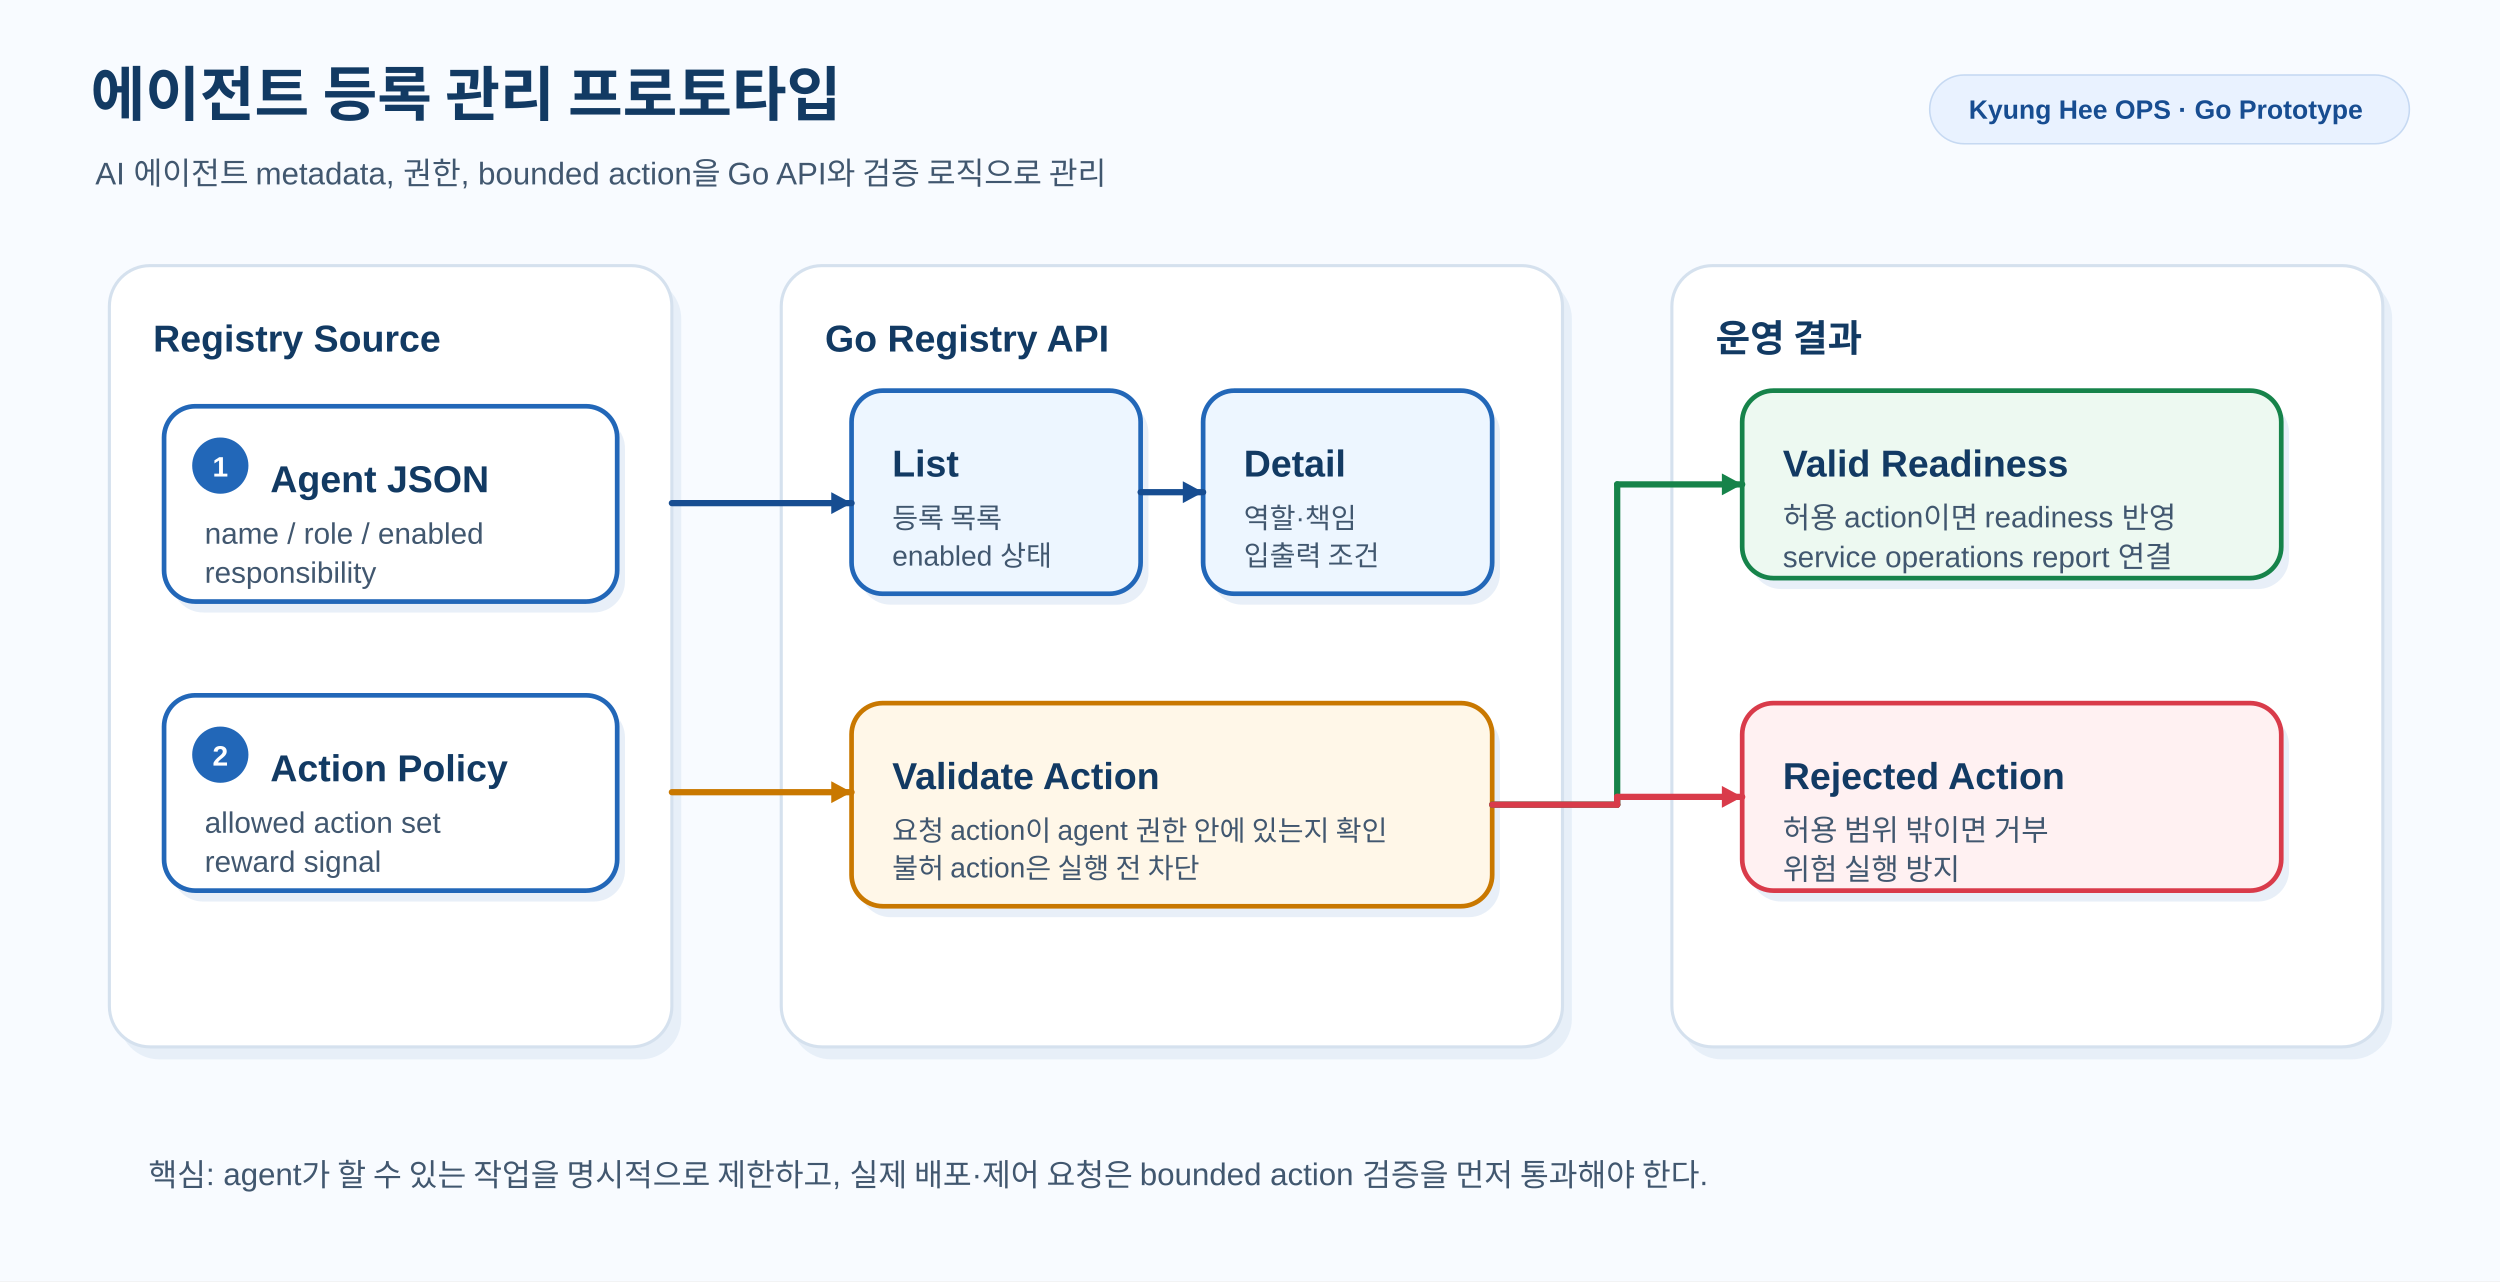
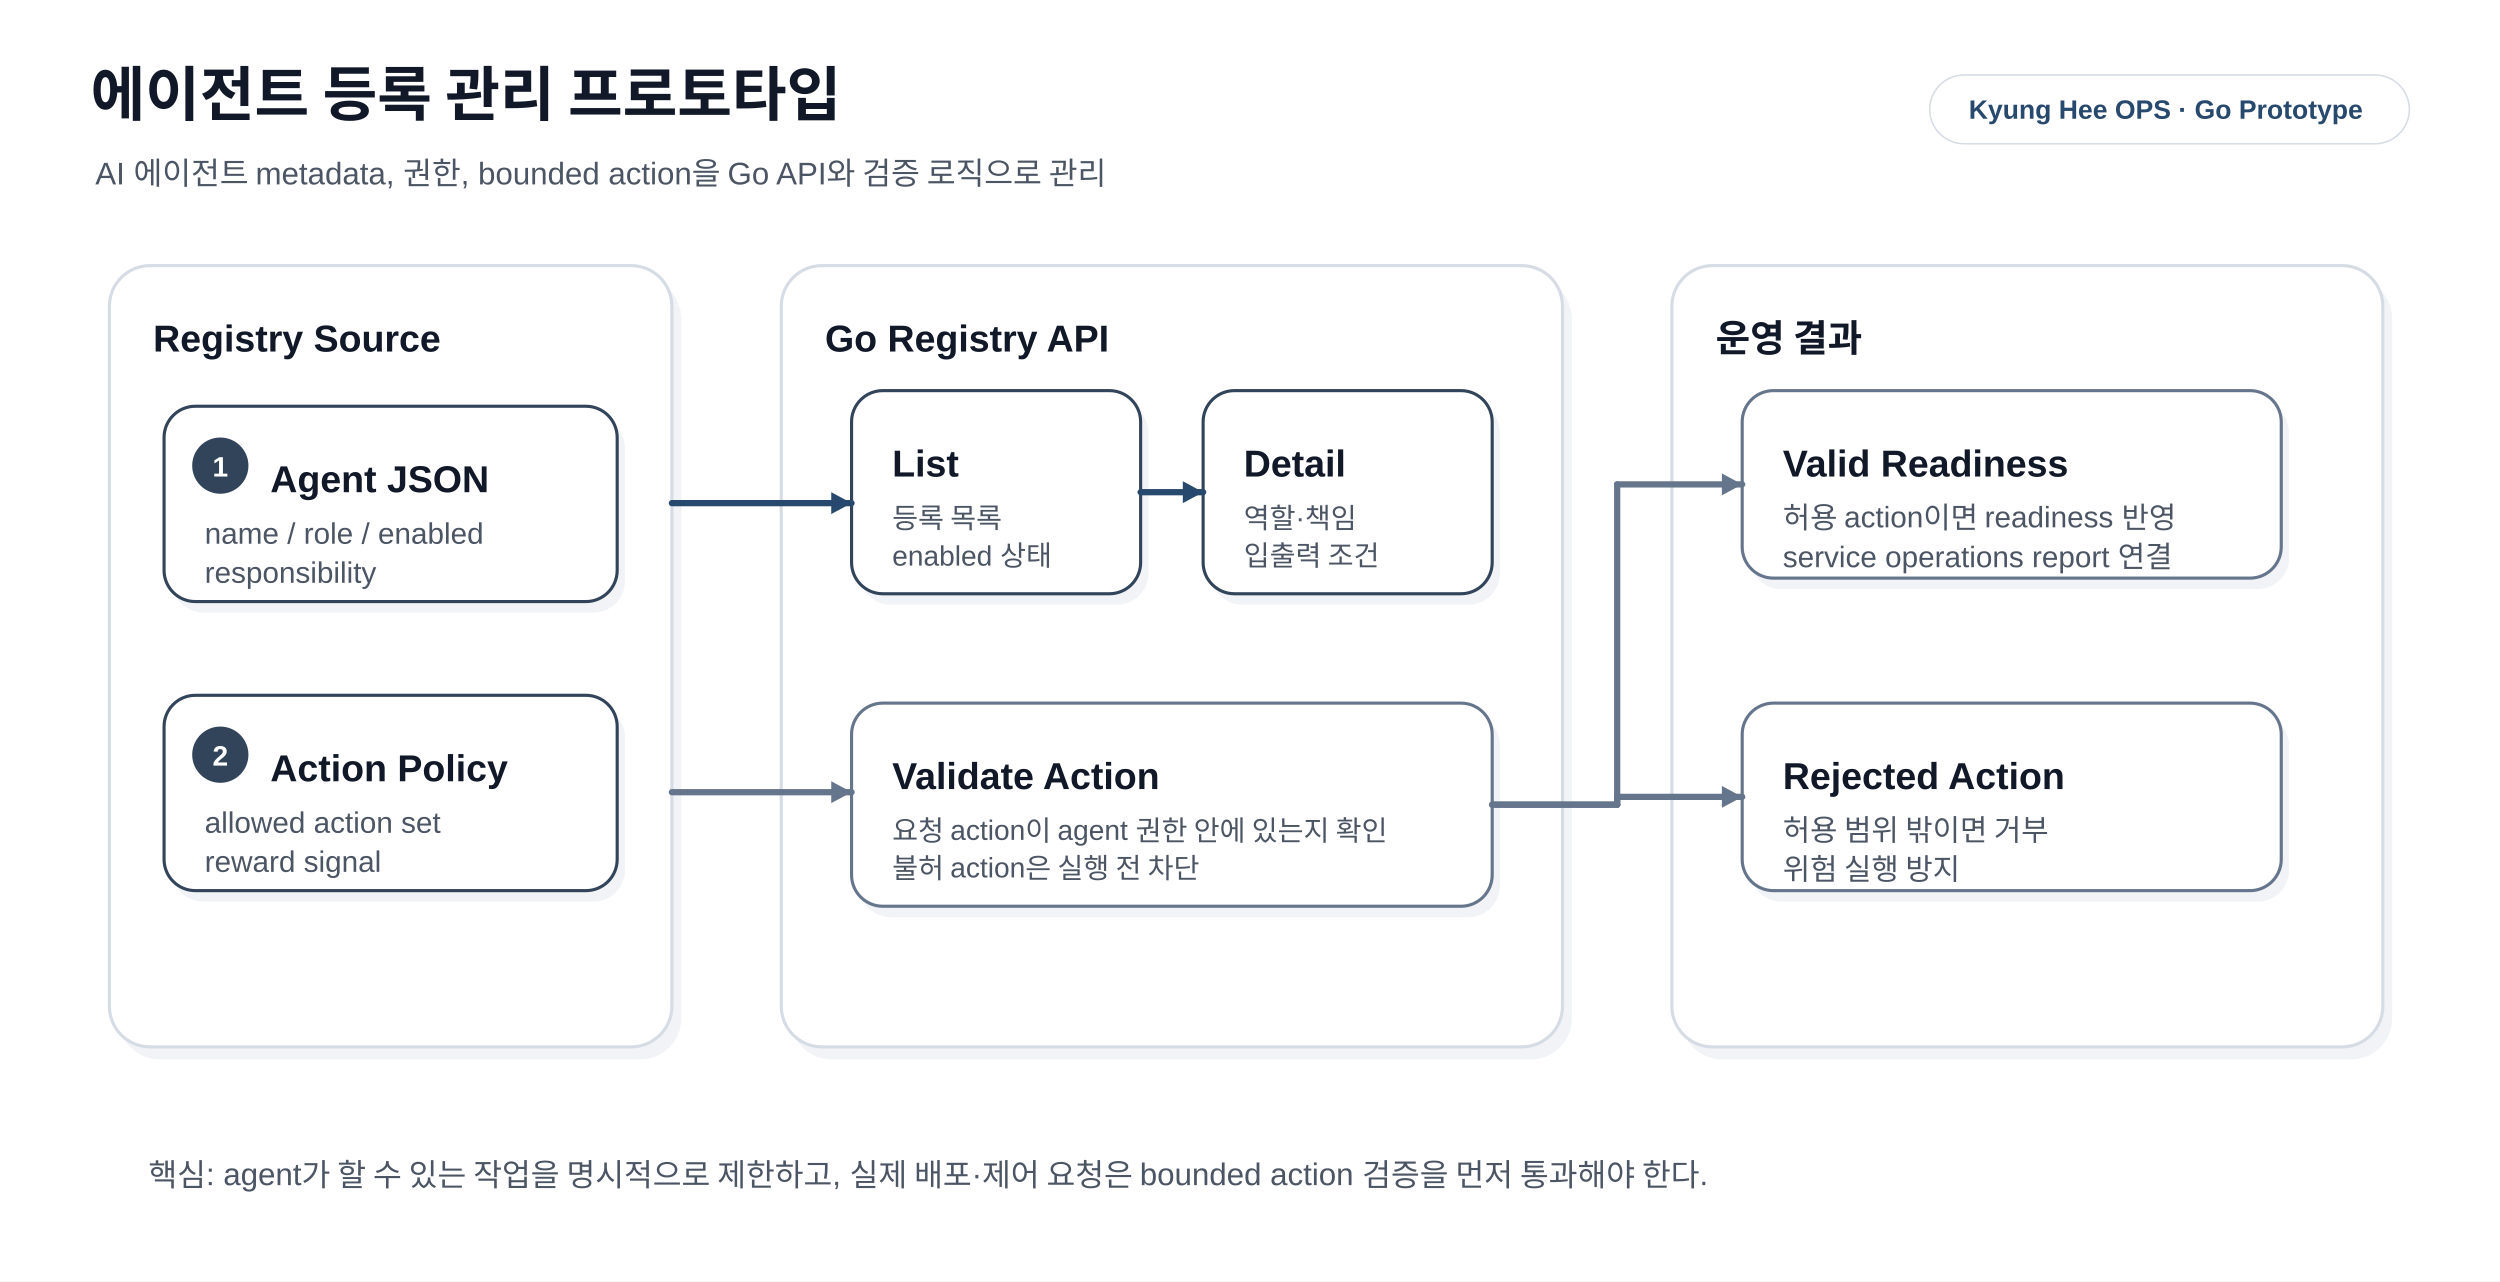
<svg xmlns="http://www.w3.org/2000/svg" width="1600" height="820" viewBox="0 0 1600 820">
  <defs>
    <filter id="softShadow" x="-20%" y="-20%" width="140%" height="140%">
-       <feDropShadow dx="0" dy="10" stdDeviation="10" flood-color="#1b3c5d" flood-opacity="0.12" />
+       <feDropShadow dx="0" dy="8" stdDeviation="8" flood-color="#111827" flood-opacity="0.08" />
    </filter>
  </defs>
-   <rect width="1600" height="820" fill="#f8fbff" />
-   <text x="58" y="74" fill="#123a63" font-family="Malgun Gothic, Pretendard, Noto Sans KR, Arial, sans-serif" font-size="38" font-weight="700" text-anchor="start">에이전트 등록 관리 프로토타입</text>
-   <text x="61" y="118" fill="#41576f" font-family="Malgun Gothic, Pretendard, Noto Sans KR, Arial, sans-serif" font-size="20" font-weight="400" text-anchor="start">AI 에이전트 metadata, 권한, bounded action을 Go API와 검증 로직으로 관리</text>
-   <rect x="1235" y="48" width="307" height="44" rx="22" fill="#e9f2ff" stroke="#c6d9f2" stroke-width="1" />
-   <text x="1260" y="76" fill="#174d91" font-family="Malgun Gothic, Pretendard, Noto Sans KR, Arial, sans-serif" font-size="17" font-weight="700" text-anchor="start">Kyung Hee OPS · Go Prototype</text>
-   <rect x="76" y="178" width="360" height="500" rx="26" fill="#d8e5f3" stroke="#d8e5f3" stroke-width="0" opacity="0.55" />
-   <rect x="70" y="170" width="360" height="500" rx="26" fill="#ffffff" stroke="#d5e1ee" stroke-width="2" />
-   <text x="98" y="225" fill="#123a63" font-family="Malgun Gothic, Pretendard, Noto Sans KR, Arial, sans-serif" font-size="24" font-weight="700" text-anchor="start">Registry Source</text>
-   <rect x="110" y="267" width="290" height="125" rx="20" fill="#dce7f4" stroke="#dce7f4" stroke-width="0" opacity="0.65" />
-   <rect x="105" y="260" width="290" height="125" rx="20" fill="#ffffff" stroke="#2267b8" stroke-width="3" />
-   <circle cx="141" cy="298" r="18" fill="#2267b8" />
+   <rect width="1600" height="820" fill="#ffffff" />
+   <text x="58" y="74" fill="#111827" font-family="Malgun Gothic, Pretendard, Noto Sans KR, Arial, sans-serif" font-size="38" font-weight="700" text-anchor="start">에이전트 등록 관리 프로토타입</text>
+   <text x="61" y="118" fill="#4b5563" font-family="Malgun Gothic, Pretendard, Noto Sans KR, Arial, sans-serif" font-size="20" font-weight="400" text-anchor="start">AI 에이전트 metadata, 권한, bounded action을 Go API와 검증 로직으로 관리</text>
+   <rect x="1235" y="48" width="307" height="44" rx="22" fill="#ffffff" stroke="#d6dce4" stroke-width="1" />
+   <text x="1260" y="76" fill="#27496d" font-family="Malgun Gothic, Pretendard, Noto Sans KR, Arial, sans-serif" font-size="17" font-weight="700" text-anchor="start">Kyung Hee OPS · Go Prototype</text>
+   <rect x="76" y="178" width="360" height="500" rx="26" fill="#edf0f4" stroke="#edf0f4" stroke-width="0" opacity="0.78" />
+   <rect x="70" y="170" width="360" height="500" rx="26" fill="#ffffff" stroke="#d6dce4" stroke-width="2" />
+   <text x="98" y="225" fill="#111827" font-family="Malgun Gothic, Pretendard, Noto Sans KR, Arial, sans-serif" font-size="24" font-weight="700" text-anchor="start">Registry Source</text>
+   <rect x="110" y="267" width="290" height="125" rx="20" fill="#edf0f4" stroke="#edf0f4" stroke-width="0" opacity="0.78" />
+   <rect x="105" y="260" width="290" height="125" rx="20" fill="#ffffff" stroke="#31445a" stroke-width="2" />
+   <circle cx="141" cy="298" r="18" fill="#31445a" />
  <text x="141" y="305" fill="#ffffff" font-family="Malgun Gothic, Pretendard, Noto Sans KR, Arial, sans-serif" font-size="18" font-weight="700" text-anchor="middle">1</text>
-   <text x="173" y="315" fill="#123a63" font-family="Malgun Gothic, Pretendard, Noto Sans KR, Arial, sans-serif" font-size="24" font-weight="700" text-anchor="start">Agent JSON</text>
-   <text x="131" y="348" fill="#41576f" font-family="Malgun Gothic, Pretendard, Noto Sans KR, Arial, sans-serif" font-size="19" font-weight="400" text-anchor="start">name / role / enabled</text>
-   <text x="131" y="373" fill="#41576f" font-family="Malgun Gothic, Pretendard, Noto Sans KR, Arial, sans-serif" font-size="19" font-weight="400" text-anchor="start">responsibility</text>
-   <rect x="110" y="452" width="290" height="125" rx="20" fill="#dce7f4" stroke="#dce7f4" stroke-width="0" opacity="0.65" />
-   <rect x="105" y="445" width="290" height="125" rx="20" fill="#ffffff" stroke="#2267b8" stroke-width="3" />
-   <circle cx="141" cy="483" r="18" fill="#2267b8" />
+   <text x="173" y="315" fill="#111827" font-family="Malgun Gothic, Pretendard, Noto Sans KR, Arial, sans-serif" font-size="24" font-weight="700" text-anchor="start">Agent JSON</text>
+   <text x="131" y="348" fill="#4b5563" font-family="Malgun Gothic, Pretendard, Noto Sans KR, Arial, sans-serif" font-size="19" font-weight="400" text-anchor="start">name / role / enabled</text>
+   <text x="131" y="373" fill="#4b5563" font-family="Malgun Gothic, Pretendard, Noto Sans KR, Arial, sans-serif" font-size="19" font-weight="400" text-anchor="start">responsibility</text>
+   <rect x="110" y="452" width="290" height="125" rx="20" fill="#edf0f4" stroke="#edf0f4" stroke-width="0" opacity="0.78" />
+   <rect x="105" y="445" width="290" height="125" rx="20" fill="#ffffff" stroke="#31445a" stroke-width="2" />
+   <circle cx="141" cy="483" r="18" fill="#31445a" />
  <text x="141" y="490" fill="#ffffff" font-family="Malgun Gothic, Pretendard, Noto Sans KR, Arial, sans-serif" font-size="18" font-weight="700" text-anchor="middle">2</text>
-   <text x="173" y="500" fill="#123a63" font-family="Malgun Gothic, Pretendard, Noto Sans KR, Arial, sans-serif" font-size="24" font-weight="700" text-anchor="start">Action Policy</text>
-   <text x="131" y="533" fill="#41576f" font-family="Malgun Gothic, Pretendard, Noto Sans KR, Arial, sans-serif" font-size="19" font-weight="400" text-anchor="start">allowed action set</text>
-   <text x="131" y="558" fill="#41576f" font-family="Malgun Gothic, Pretendard, Noto Sans KR, Arial, sans-serif" font-size="19" font-weight="400" text-anchor="start">reward signal</text>
-   <rect x="506" y="178" width="500" height="500" rx="26" fill="#d8e5f3" stroke="#d8e5f3" stroke-width="0" opacity="0.55" />
-   <rect x="500" y="170" width="500" height="500" rx="26" fill="#ffffff" stroke="#d5e1ee" stroke-width="2" />
-   <text x="528" y="225" fill="#123a63" font-family="Malgun Gothic, Pretendard, Noto Sans KR, Arial, sans-serif" font-size="24" font-weight="700" text-anchor="start">Go Registry API</text>
-   <rect x="550" y="257" width="185" height="130" rx="20" fill="#dce7f4" stroke="#dce7f4" stroke-width="0" opacity="0.65" />
-   <rect x="545" y="250" width="185" height="130" rx="20" fill="#edf6ff" stroke="#2267b8" stroke-width="3" />
-   <text x="571" y="305" fill="#123a63" font-family="Malgun Gothic, Pretendard, Noto Sans KR, Arial, sans-serif" font-size="24" font-weight="700" text-anchor="start">List</text>
-   <text x="571" y="338" fill="#41576f" font-family="Malgun Gothic, Pretendard, Noto Sans KR, Arial, sans-serif" font-size="18" font-weight="400" text-anchor="start">등록 목록</text>
-   <text x="571" y="362" fill="#41576f" font-family="Malgun Gothic, Pretendard, Noto Sans KR, Arial, sans-serif" font-size="18" font-weight="400" text-anchor="start">enabled 상태</text>
-   <rect x="775" y="257" width="185" height="130" rx="20" fill="#dce7f4" stroke="#dce7f4" stroke-width="0" opacity="0.65" />
-   <rect x="770" y="250" width="185" height="130" rx="20" fill="#edf6ff" stroke="#2267b8" stroke-width="3" />
-   <text x="796" y="305" fill="#123a63" font-family="Malgun Gothic, Pretendard, Noto Sans KR, Arial, sans-serif" font-size="24" font-weight="700" text-anchor="start">Detail</text>
-   <text x="796" y="338" fill="#41576f" font-family="Malgun Gothic, Pretendard, Noto Sans KR, Arial, sans-serif" font-size="18" font-weight="400" text-anchor="start">역할·책임</text>
-   <text x="796" y="362" fill="#41576f" font-family="Malgun Gothic, Pretendard, Noto Sans KR, Arial, sans-serif" font-size="18" font-weight="400" text-anchor="start">입출력 조건</text>
-   <rect x="550" y="457" width="410" height="130" rx="20" fill="#dce7f4" stroke="#dce7f4" stroke-width="0" opacity="0.65" />
-   <rect x="545" y="450" width="410" height="130" rx="20" fill="#fff7e8" stroke="#c97800" stroke-width="3" />
-   <text x="571" y="505" fill="#123a63" font-family="Malgun Gothic, Pretendard, Noto Sans KR, Arial, sans-serif" font-size="24" font-weight="700" text-anchor="start">Validate Action</text>
-   <text x="571" y="538" fill="#41576f" font-family="Malgun Gothic, Pretendard, Noto Sans KR, Arial, sans-serif" font-size="18" font-weight="400" text-anchor="start">요청 action이 agent 권한 안에 있는지 확인</text>
-   <text x="571" y="562" fill="#41576f" font-family="Malgun Gothic, Pretendard, Noto Sans KR, Arial, sans-serif" font-size="18" font-weight="400" text-anchor="start">불허 action은 실행 전 차단</text>
-   <rect x="1076" y="178" width="455" height="500" rx="26" fill="#d8e5f3" stroke="#d8e5f3" stroke-width="0" opacity="0.55" />
-   <rect x="1070" y="170" width="455" height="500" rx="26" fill="#ffffff" stroke="#d5e1ee" stroke-width="2" />
-   <text x="1098" y="225" fill="#123a63" font-family="Malgun Gothic, Pretendard, Noto Sans KR, Arial, sans-serif" font-size="24" font-weight="700" text-anchor="start">운영 결과</text>
-   <rect x="1120" y="257" width="345" height="120" rx="20" fill="#dce7f4" stroke="#dce7f4" stroke-width="0" opacity="0.65" />
-   <rect x="1115" y="250" width="345" height="120" rx="20" fill="#edf9f1" stroke="#16834a" stroke-width="3" />
-   <text x="1141" y="305" fill="#123a63" font-family="Malgun Gothic, Pretendard, Noto Sans KR, Arial, sans-serif" font-size="24" font-weight="700" text-anchor="start">Valid Readiness</text>
-   <text x="1141" y="338" fill="#41576f" font-family="Malgun Gothic, Pretendard, Noto Sans KR, Arial, sans-serif" font-size="19" font-weight="400" text-anchor="start">허용 action이면 readiness 반영</text>
-   <text x="1141" y="363" fill="#41576f" font-family="Malgun Gothic, Pretendard, Noto Sans KR, Arial, sans-serif" font-size="19" font-weight="400" text-anchor="start">service operations report 연결</text>
-   <rect x="1120" y="457" width="345" height="120" rx="20" fill="#dce7f4" stroke="#dce7f4" stroke-width="0" opacity="0.65" />
-   <rect x="1115" y="450" width="345" height="120" rx="20" fill="#fff1f2" stroke="#d93b4a" stroke-width="3" />
-   <text x="1141" y="505" fill="#123a63" font-family="Malgun Gothic, Pretendard, Noto Sans KR, Arial, sans-serif" font-size="24" font-weight="700" text-anchor="start">Rejected Action</text>
-   <text x="1141" y="538" fill="#41576f" font-family="Malgun Gothic, Pretendard, Noto Sans KR, Arial, sans-serif" font-size="19" font-weight="400" text-anchor="start">허용 범위 밖이면 거부</text>
-   <text x="1141" y="563" fill="#41576f" font-family="Malgun Gothic, Pretendard, Noto Sans KR, Arial, sans-serif" font-size="19" font-weight="400" text-anchor="start">위험 실행 방지</text>
-   <line x1="430" y1="322" x2="545" y2="322" stroke="#174d91" stroke-width="4" stroke-linecap="round" />
-   <polygon points="545,322 532,329 532,315" fill="#174d91" />
-   <line x1="430" y1="507" x2="545" y2="507" stroke="#c97800" stroke-width="4" stroke-linecap="round" />
-   <polygon points="545,507 532,514 532,500" fill="#c97800" />
-   <line x1="730" y1="315" x2="770" y2="315" stroke="#174d91" stroke-width="4" stroke-linecap="round" />
-   <polygon points="770,315 757,322 757,308" fill="#174d91" />
-   <line x1="955" y1="515" x2="1035" y2="515" stroke="#16834a" stroke-width="4" stroke-linecap="round" />
-   <line x1="1035" y1="515" x2="1035" y2="310" stroke="#16834a" stroke-width="4" stroke-linecap="round" />
-   <line x1="1035" y1="310" x2="1115" y2="310" stroke="#16834a" stroke-width="4" stroke-linecap="round" />
-   <polygon points="1115,310 1102,317 1102,303" fill="#16834a" />
-   <line x1="955" y1="515" x2="1035" y2="515" stroke="#d93b4a" stroke-width="4" stroke-linecap="round" />
-   <line x1="1035" y1="515" x2="1035" y2="510" stroke="#d93b4a" stroke-width="4" stroke-linecap="round" />
-   <line x1="1035" y1="510" x2="1115" y2="510" stroke="#d93b4a" stroke-width="4" stroke-linecap="round" />
-   <polygon points="1115,510 1102,517 1102,503" fill="#d93b4a" />
-   <text x="95" y="759" fill="#41576f" font-family="Malgun Gothic, Pretendard, Noto Sans KR, Arial, sans-serif" font-size="20" font-weight="400" text-anchor="start">핵심: agent가 할 수 있는 작업을 명시적으로 제한하고, 실제 배포·제어 요청은 bounded action 검증을 먼저 통과해야 한다.</text>
+   <text x="173" y="500" fill="#111827" font-family="Malgun Gothic, Pretendard, Noto Sans KR, Arial, sans-serif" font-size="24" font-weight="700" text-anchor="start">Action Policy</text>
+   <text x="131" y="533" fill="#4b5563" font-family="Malgun Gothic, Pretendard, Noto Sans KR, Arial, sans-serif" font-size="19" font-weight="400" text-anchor="start">allowed action set</text>
+   <text x="131" y="558" fill="#4b5563" font-family="Malgun Gothic, Pretendard, Noto Sans KR, Arial, sans-serif" font-size="19" font-weight="400" text-anchor="start">reward signal</text>
+   <rect x="506" y="178" width="500" height="500" rx="26" fill="#edf0f4" stroke="#edf0f4" stroke-width="0" opacity="0.78" />
+   <rect x="500" y="170" width="500" height="500" rx="26" fill="#ffffff" stroke="#d6dce4" stroke-width="2" />
+   <text x="528" y="225" fill="#111827" font-family="Malgun Gothic, Pretendard, Noto Sans KR, Arial, sans-serif" font-size="24" font-weight="700" text-anchor="start">Go Registry API</text>
+   <rect x="550" y="257" width="185" height="130" rx="20" fill="#edf0f4" stroke="#edf0f4" stroke-width="0" opacity="0.78" />
+   <rect x="545" y="250" width="185" height="130" rx="20" fill="#ffffff" stroke="#31445a" stroke-width="2" />
+   <text x="571" y="305" fill="#111827" font-family="Malgun Gothic, Pretendard, Noto Sans KR, Arial, sans-serif" font-size="24" font-weight="700" text-anchor="start">List</text>
+   <text x="571" y="338" fill="#4b5563" font-family="Malgun Gothic, Pretendard, Noto Sans KR, Arial, sans-serif" font-size="18" font-weight="400" text-anchor="start">등록 목록</text>
+   <text x="571" y="362" fill="#4b5563" font-family="Malgun Gothic, Pretendard, Noto Sans KR, Arial, sans-serif" font-size="18" font-weight="400" text-anchor="start">enabled 상태</text>
+   <rect x="775" y="257" width="185" height="130" rx="20" fill="#edf0f4" stroke="#edf0f4" stroke-width="0" opacity="0.78" />
+   <rect x="770" y="250" width="185" height="130" rx="20" fill="#ffffff" stroke="#31445a" stroke-width="2" />
+   <text x="796" y="305" fill="#111827" font-family="Malgun Gothic, Pretendard, Noto Sans KR, Arial, sans-serif" font-size="24" font-weight="700" text-anchor="start">Detail</text>
+   <text x="796" y="338" fill="#4b5563" font-family="Malgun Gothic, Pretendard, Noto Sans KR, Arial, sans-serif" font-size="18" font-weight="400" text-anchor="start">역할·책임</text>
+   <text x="796" y="362" fill="#4b5563" font-family="Malgun Gothic, Pretendard, Noto Sans KR, Arial, sans-serif" font-size="18" font-weight="400" text-anchor="start">입출력 조건</text>
+   <rect x="550" y="457" width="410" height="130" rx="20" fill="#edf0f4" stroke="#edf0f4" stroke-width="0" opacity="0.78" />
+   <rect x="545" y="450" width="410" height="130" rx="20" fill="#ffffff" stroke="#65758b" stroke-width="2" />
+   <text x="571" y="505" fill="#111827" font-family="Malgun Gothic, Pretendard, Noto Sans KR, Arial, sans-serif" font-size="24" font-weight="700" text-anchor="start">Validate Action</text>
+   <text x="571" y="538" fill="#4b5563" font-family="Malgun Gothic, Pretendard, Noto Sans KR, Arial, sans-serif" font-size="18" font-weight="400" text-anchor="start">요청 action이 agent 권한 안에 있는지 확인</text>
+   <text x="571" y="562" fill="#4b5563" font-family="Malgun Gothic, Pretendard, Noto Sans KR, Arial, sans-serif" font-size="18" font-weight="400" text-anchor="start">불허 action은 실행 전 차단</text>
+   <rect x="1076" y="178" width="455" height="500" rx="26" fill="#edf0f4" stroke="#edf0f4" stroke-width="0" opacity="0.78" />
+   <rect x="1070" y="170" width="455" height="500" rx="26" fill="#ffffff" stroke="#d6dce4" stroke-width="2" />
+   <text x="1098" y="225" fill="#111827" font-family="Malgun Gothic, Pretendard, Noto Sans KR, Arial, sans-serif" font-size="24" font-weight="700" text-anchor="start">운영 결과</text>
+   <rect x="1120" y="257" width="345" height="120" rx="20" fill="#edf0f4" stroke="#edf0f4" stroke-width="0" opacity="0.78" />
+   <rect x="1115" y="250" width="345" height="120" rx="20" fill="#ffffff" stroke="#65758b" stroke-width="2" />
+   <text x="1141" y="305" fill="#111827" font-family="Malgun Gothic, Pretendard, Noto Sans KR, Arial, sans-serif" font-size="24" font-weight="700" text-anchor="start">Valid Readiness</text>
+   <text x="1141" y="338" fill="#4b5563" font-family="Malgun Gothic, Pretendard, Noto Sans KR, Arial, sans-serif" font-size="19" font-weight="400" text-anchor="start">허용 action이면 readiness 반영</text>
+   <text x="1141" y="363" fill="#4b5563" font-family="Malgun Gothic, Pretendard, Noto Sans KR, Arial, sans-serif" font-size="19" font-weight="400" text-anchor="start">service operations report 연결</text>
+   <rect x="1120" y="457" width="345" height="120" rx="20" fill="#edf0f4" stroke="#edf0f4" stroke-width="0" opacity="0.78" />
+   <rect x="1115" y="450" width="345" height="120" rx="20" fill="#ffffff" stroke="#65758b" stroke-width="2" />
+   <text x="1141" y="505" fill="#111827" font-family="Malgun Gothic, Pretendard, Noto Sans KR, Arial, sans-serif" font-size="24" font-weight="700" text-anchor="start">Rejected Action</text>
+   <text x="1141" y="538" fill="#4b5563" font-family="Malgun Gothic, Pretendard, Noto Sans KR, Arial, sans-serif" font-size="19" font-weight="400" text-anchor="start">허용 범위 밖이면 거부</text>
+   <text x="1141" y="563" fill="#4b5563" font-family="Malgun Gothic, Pretendard, Noto Sans KR, Arial, sans-serif" font-size="19" font-weight="400" text-anchor="start">위험 실행 방지</text>
+   <line x1="430" y1="322" x2="545" y2="322" stroke="#27496d" stroke-width="4" stroke-linecap="round" />
+   <polygon points="545,322 532,329 532,315" fill="#27496d" />
+   <line x1="430" y1="507" x2="545" y2="507" stroke="#65758b" stroke-width="4" stroke-linecap="round" />
+   <polygon points="545,507 532,514 532,500" fill="#65758b" />
+   <line x1="730" y1="315" x2="770" y2="315" stroke="#27496d" stroke-width="4" stroke-linecap="round" />
+   <polygon points="770,315 757,322 757,308" fill="#27496d" />
+   <line x1="955" y1="515" x2="1035" y2="515" stroke="#65758b" stroke-width="4" stroke-linecap="round" />
+   <line x1="1035" y1="515" x2="1035" y2="310" stroke="#65758b" stroke-width="4" stroke-linecap="round" />
+   <line x1="1035" y1="310" x2="1115" y2="310" stroke="#65758b" stroke-width="4" stroke-linecap="round" />
+   <polygon points="1115,310 1102,317 1102,303" fill="#65758b" />
+   <line x1="955" y1="515" x2="1035" y2="515" stroke="#65758b" stroke-width="4" stroke-linecap="round" />
+   <line x1="1035" y1="515" x2="1035" y2="510" stroke="#65758b" stroke-width="4" stroke-linecap="round" />
+   <line x1="1035" y1="510" x2="1115" y2="510" stroke="#65758b" stroke-width="4" stroke-linecap="round" />
+   <polygon points="1115,510 1102,517 1102,503" fill="#65758b" />
+   <text x="95" y="759" fill="#4b5563" font-family="Malgun Gothic, Pretendard, Noto Sans KR, Arial, sans-serif" font-size="20" font-weight="400" text-anchor="start">핵심: agent가 할 수 있는 작업을 명시적으로 제한하고, 실제 배포·제어 요청은 bounded action 검증을 먼저 통과해야 한다.</text>
</svg>
